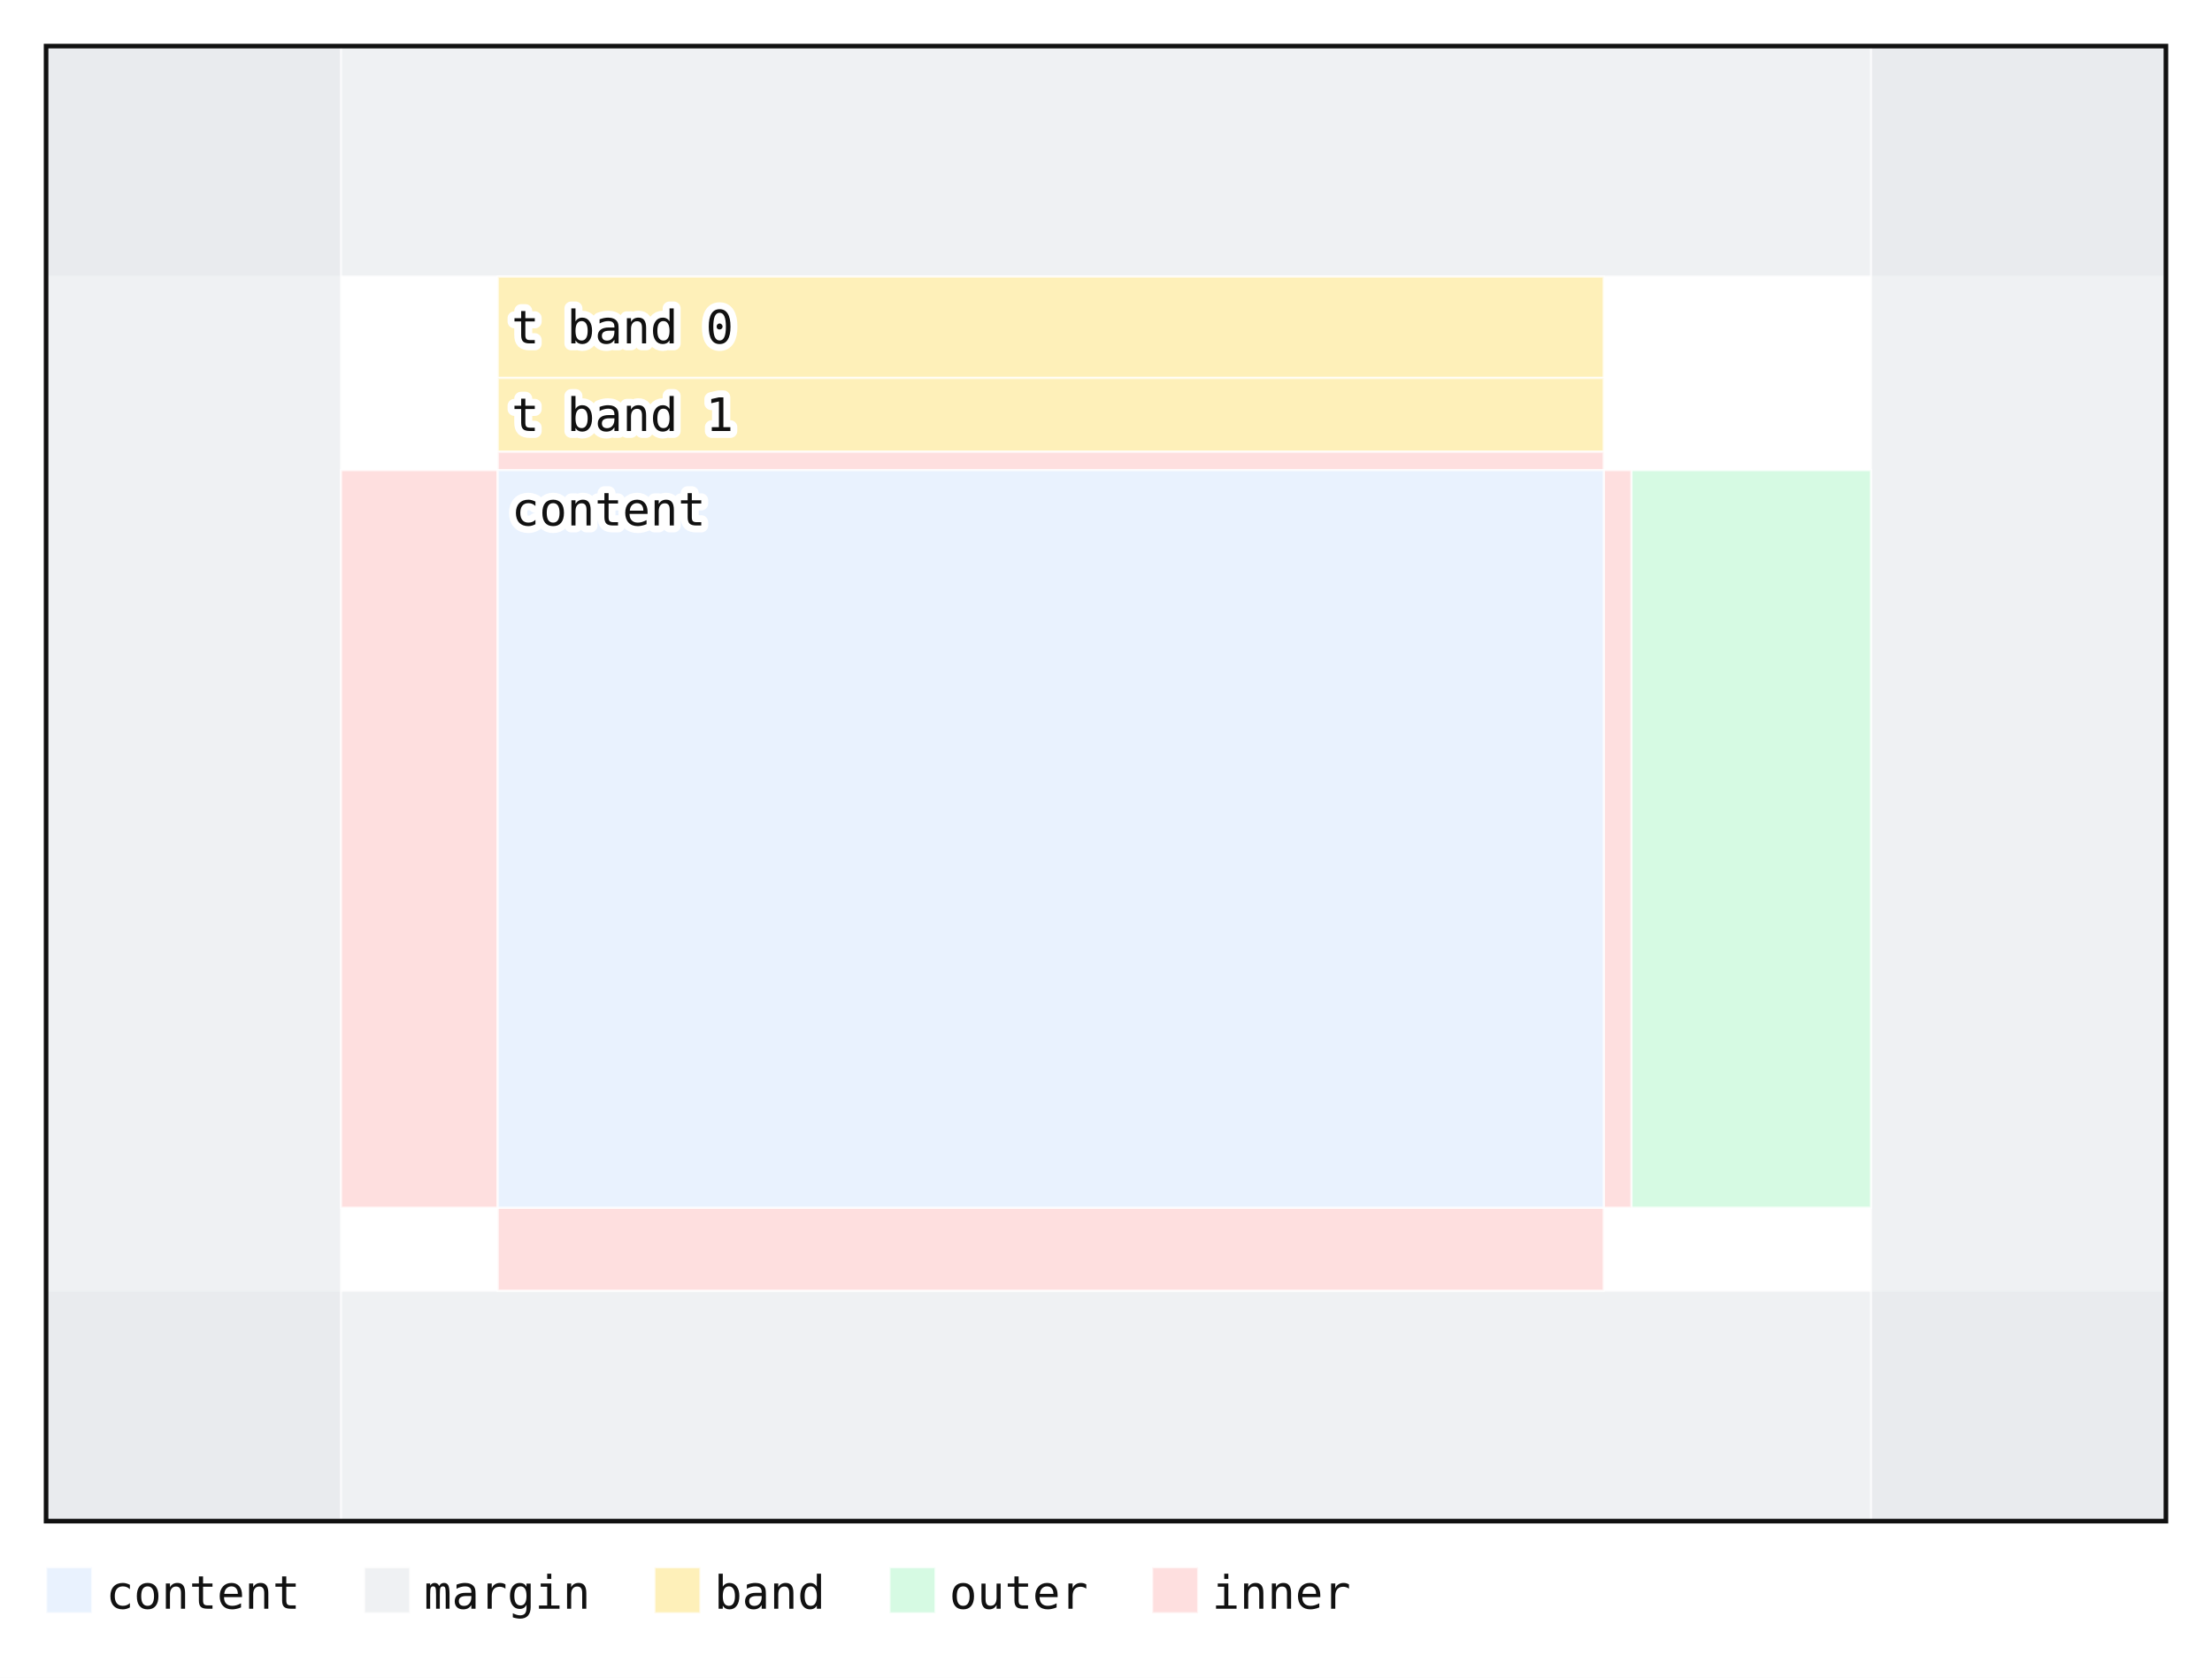
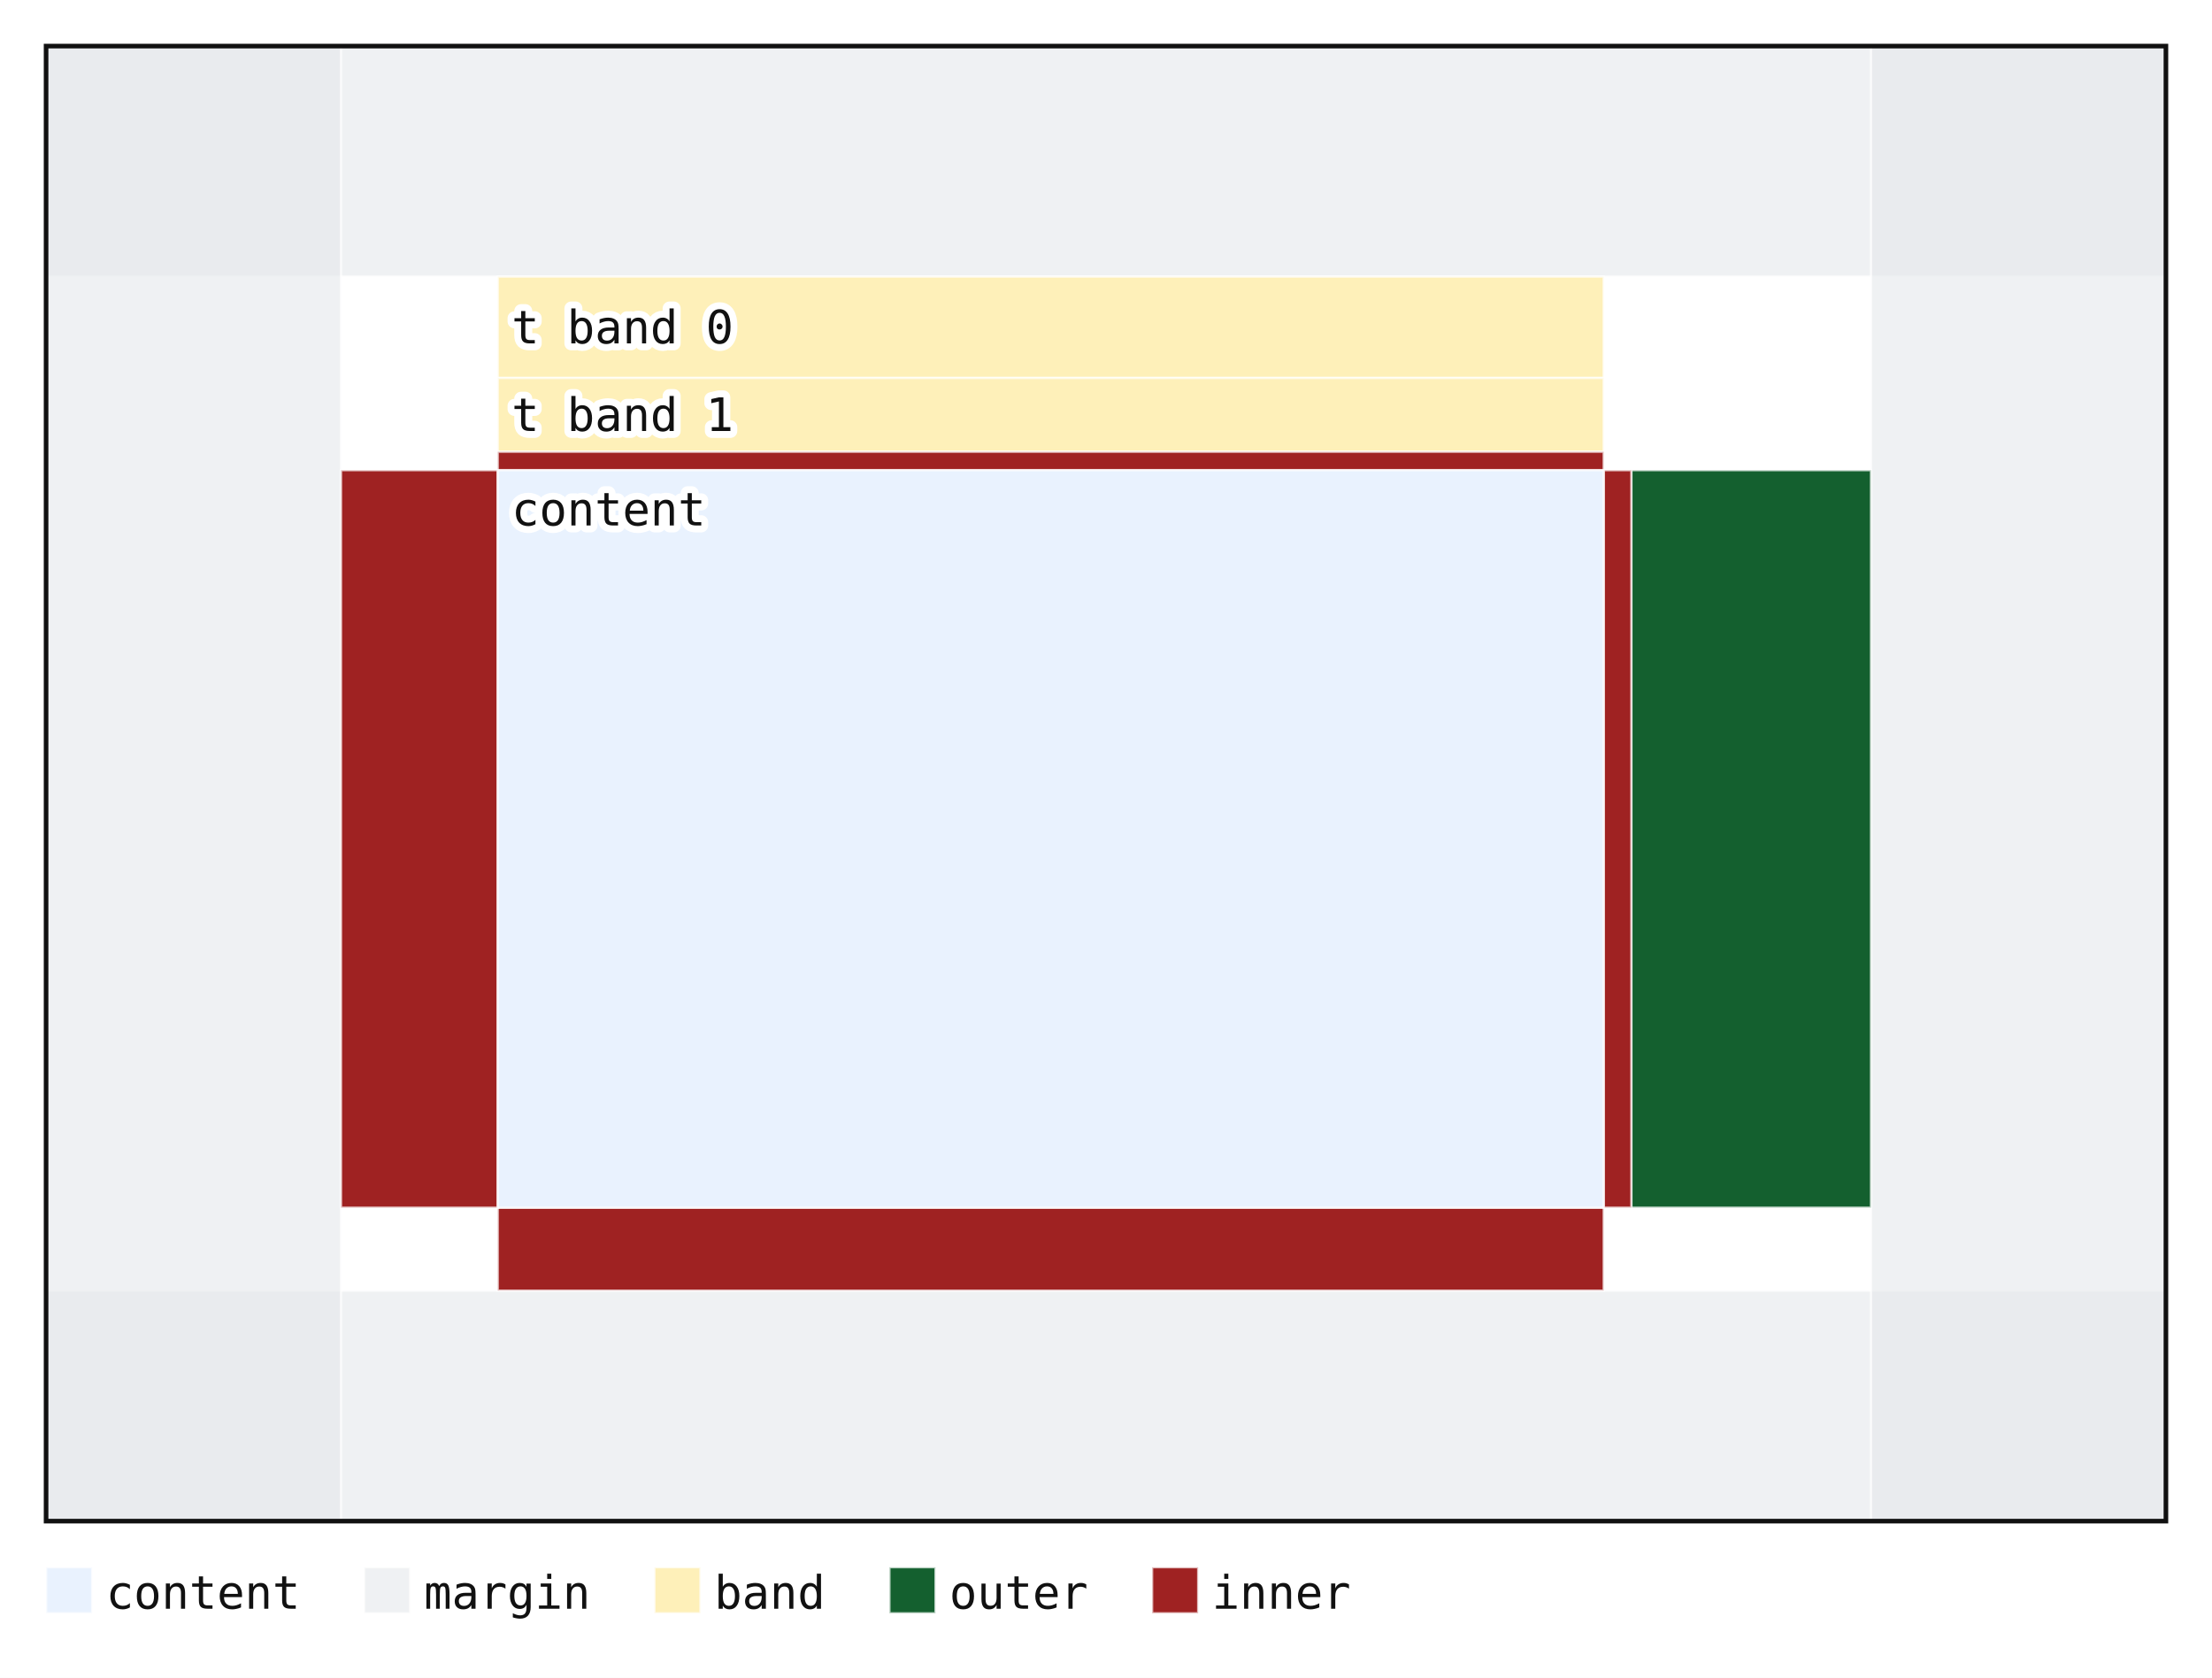
<svg xmlns="http://www.w3.org/2000/svg" viewBox="-10 -10 480 364" font-family="monospace" font-size="10">
  <rect x="-10" y="-10" width="480" height="364" fill="#ffffff" />
  <rect x="0" y="0" width="460" height="50" fill="#e5e7eb" fill-opacity="0.6" stroke="#ffffff" stroke-width="0.5" stroke-opacity="0.7" />
  <rect x="98" y="50" width="240" height="22" fill="#fde68a" fill-opacity="0.6" stroke="#ffffff" stroke-width="0.5" stroke-opacity="0.7" />
  <text x="101" y="64.5" fill="#111111" stroke="#ffffff" stroke-width="3" stroke-linejoin="round" paint-order="stroke">t band 0</text>
  <rect x="98" y="72" width="240" height="16" fill="#fde68a" fill-opacity="0.6" stroke="#ffffff" stroke-width="0.5" stroke-opacity="0.7" />
  <text x="101" y="83.5" fill="#111111" stroke="#ffffff" stroke-width="3" stroke-linejoin="round" paint-order="stroke">t band 1</text>
-   <rect x="98" y="88" width="240" height="4" fill="#fecaca" fill-opacity="0.6" stroke="#ffffff" stroke-width="0.5" stroke-opacity="0.7" />
+   <rect x="98" y="88" width="240" height="4" fill="#9f2222" stroke="#ffffff" stroke-width="0.5" stroke-opacity="0.7" />
  <rect x="0" y="270" width="460" height="50" fill="#e5e7eb" fill-opacity="0.6" stroke="#ffffff" stroke-width="0.5" stroke-opacity="0.7" />
-   <rect x="98" y="252" width="240" height="18" fill="#fecaca" fill-opacity="0.6" stroke="#ffffff" stroke-width="0.5" stroke-opacity="0.7" />
+   <rect x="98" y="252" width="240" height="18" fill="#9f2222" stroke="#ffffff" stroke-width="0.5" stroke-opacity="0.7" />
  <rect x="0" y="0" width="64" height="320" fill="#e5e7eb" fill-opacity="0.6" stroke="#ffffff" stroke-width="0.5" stroke-opacity="0.7" />
-   <rect x="64" y="92" width="34" height="160" fill="#fecaca" fill-opacity="0.6" stroke="#ffffff" stroke-width="0.5" stroke-opacity="0.7" />
+   <rect x="64" y="92" width="34" height="160" fill="#9f2222" stroke="#ffffff" stroke-width="0.5" stroke-opacity="0.7" />
  <rect x="396" y="0" width="64" height="320" fill="#e5e7eb" fill-opacity="0.6" stroke="#ffffff" stroke-width="0.5" stroke-opacity="0.7" />
-   <rect x="344" y="92" width="52" height="160" fill="#bbf7d0" fill-opacity="0.6" stroke="#ffffff" stroke-width="0.5" stroke-opacity="0.7" />
-   <rect x="338" y="92" width="6" height="160" fill="#fecaca" fill-opacity="0.6" stroke="#ffffff" stroke-width="0.5" stroke-opacity="0.7" />
+   <rect x="344" y="92" width="52" height="160" fill="#14602f" stroke="#ffffff" stroke-width="0.5" stroke-opacity="0.7" />
+   <rect x="338" y="92" width="6" height="160" fill="#9f2222" stroke="#ffffff" stroke-width="0.5" stroke-opacity="0.7" />
  <rect x="98" y="92" width="240" height="160" fill="#dbeafe" fill-opacity="0.6" stroke="#ffffff" stroke-width="0.5" stroke-opacity="0.7" />
  <text x="101" y="104" fill="#111111" stroke="#ffffff" stroke-width="3" stroke-linejoin="round" paint-order="stroke">content</text>
  <rect x="0" y="330" width="10" height="10" fill="#dbeafe" fill-opacity="0.6" stroke="#ffffff" stroke-width="0.5" stroke-opacity="0.7" />
  <text x="13" y="339" fill="#111111" stroke="#ffffff" stroke-width="3" stroke-linejoin="round" paint-order="stroke">content</text>
  <rect x="69" y="330" width="10" height="10" fill="#e5e7eb" fill-opacity="0.6" stroke="#ffffff" stroke-width="0.5" stroke-opacity="0.7" />
  <text x="82" y="339" fill="#111111" stroke="#ffffff" stroke-width="3" stroke-linejoin="round" paint-order="stroke">margin</text>
  <rect x="132" y="330" width="10" height="10" fill="#fde68a" fill-opacity="0.6" stroke="#ffffff" stroke-width="0.5" stroke-opacity="0.7" />
  <text x="145" y="339" fill="#111111" stroke="#ffffff" stroke-width="3" stroke-linejoin="round" paint-order="stroke">band</text>
-   <rect x="183" y="330" width="10" height="10" fill="#bbf7d0" fill-opacity="0.6" stroke="#ffffff" stroke-width="0.5" stroke-opacity="0.7" />
+   <rect x="183" y="330" width="10" height="10" fill="#14602f" stroke="#ffffff" stroke-width="0.5" stroke-opacity="0.7" />
  <text x="196" y="339" fill="#111111" stroke="#ffffff" stroke-width="3" stroke-linejoin="round" paint-order="stroke">outer</text>
-   <rect x="240" y="330" width="10" height="10" fill="#fecaca" fill-opacity="0.6" stroke="#ffffff" stroke-width="0.5" stroke-opacity="0.7" />
+   <rect x="240" y="330" width="10" height="10" fill="#9f2222" stroke="#ffffff" stroke-width="0.5" stroke-opacity="0.7" />
  <text x="253" y="339" fill="#111111" stroke="#ffffff" stroke-width="3" stroke-linejoin="round" paint-order="stroke">inner</text>
  <rect x="0" y="0" width="460" height="320" fill="none" stroke="#111111" stroke-width="1" />
</svg>
